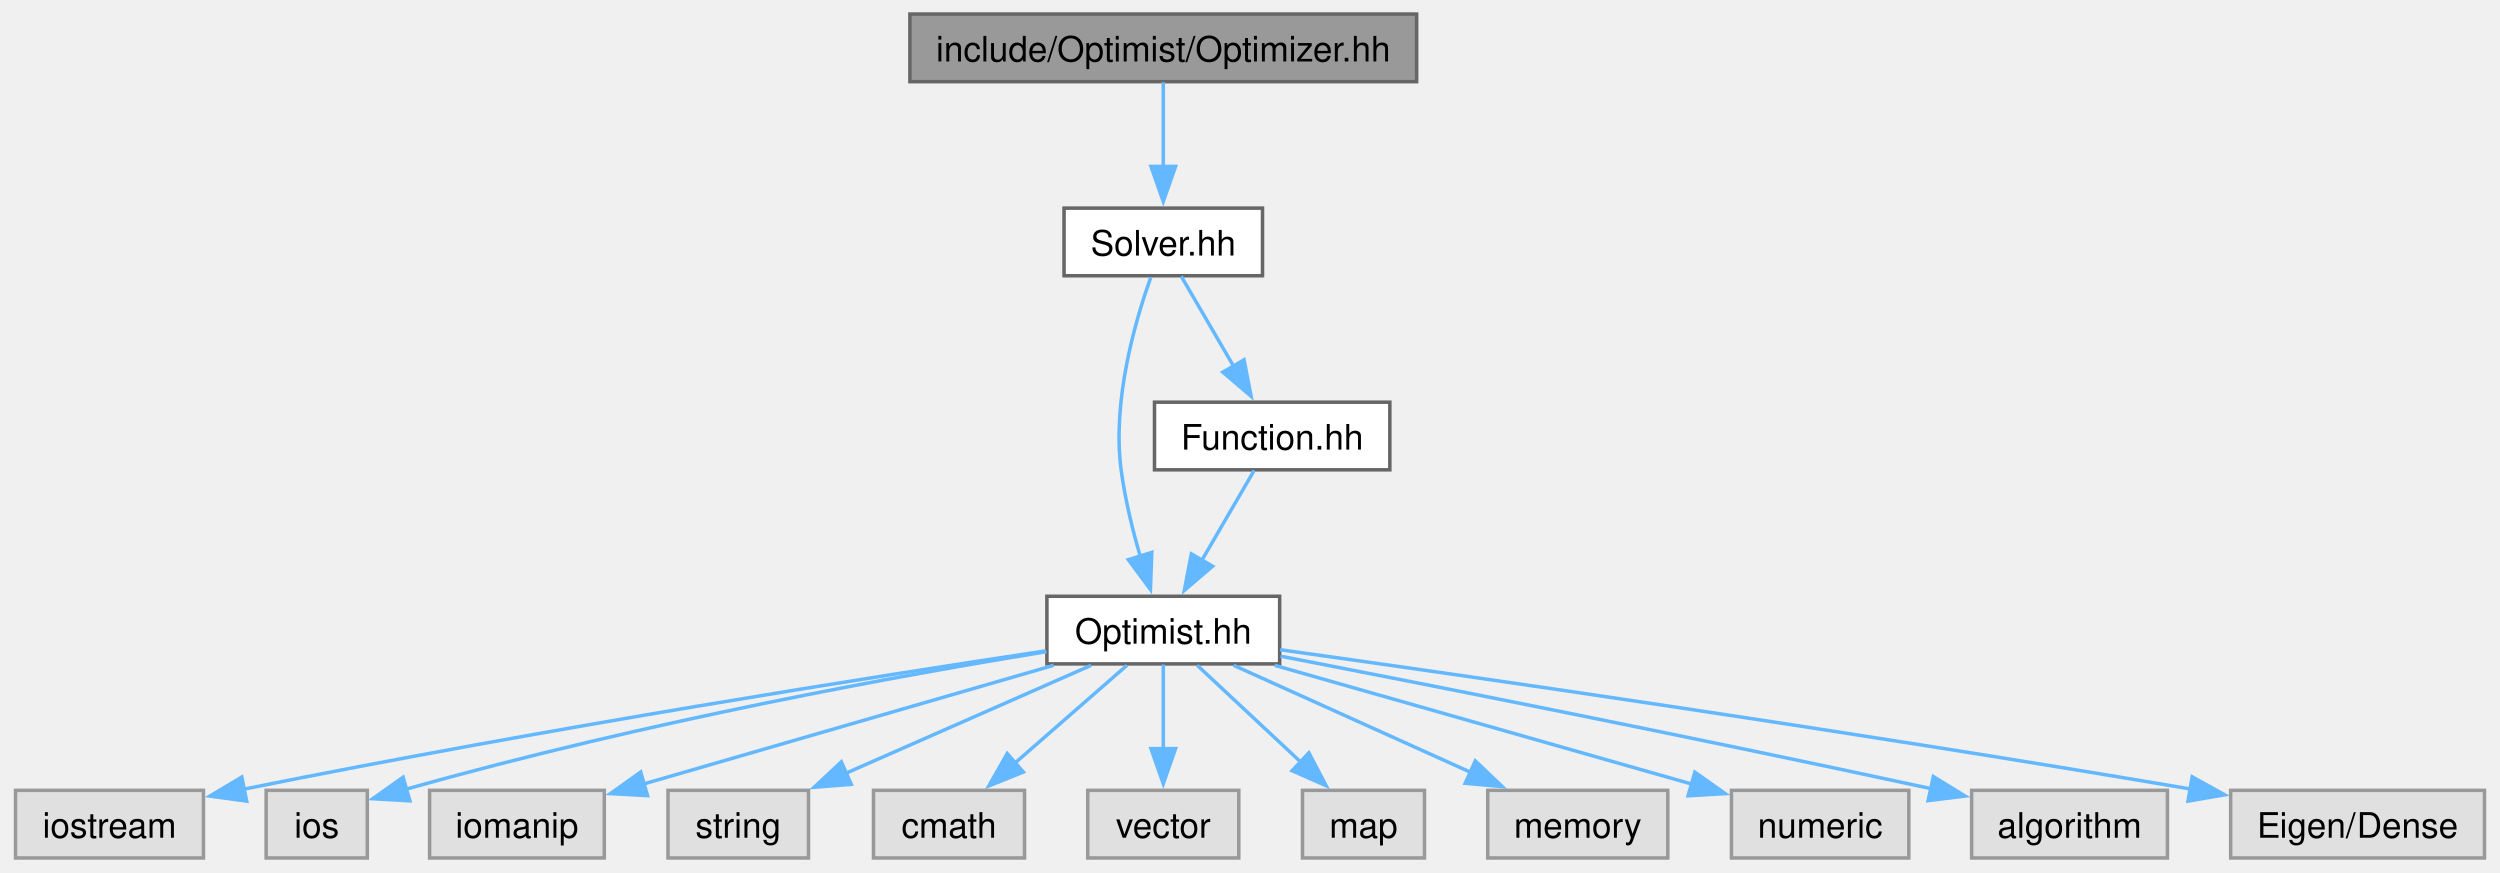
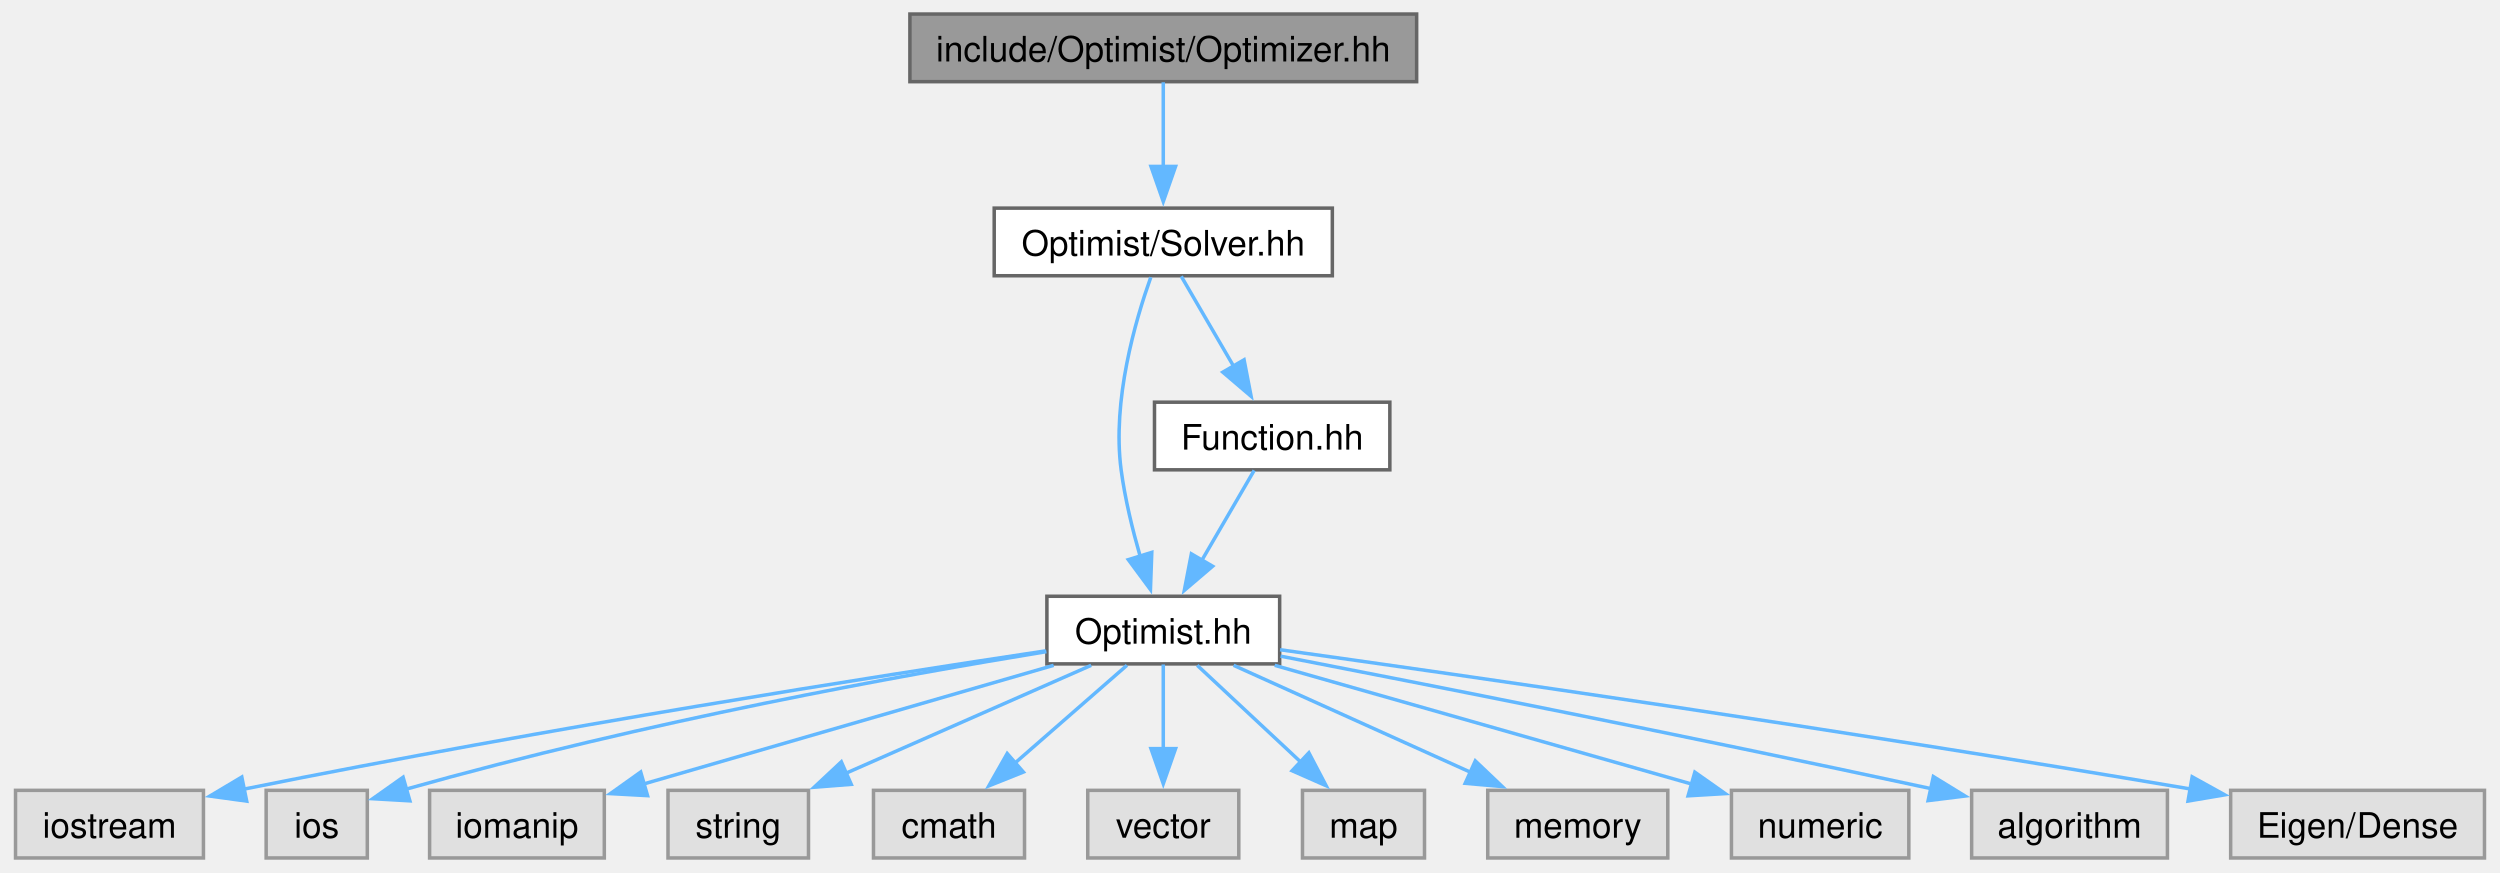
<svg xmlns="http://www.w3.org/2000/svg" xmlns:xlink="http://www.w3.org/1999/xlink" width="711pt" height="248pt" viewBox="0.00 0.00 710.88 248.25">
  <g id="graph0" class="graph" transform="scale(1 1) rotate(0) translate(4 244.25)">
    <g id="Node000001" class="node">
      <g id="a_Node000001">
        <a xlink:title=" ">
          <polygon fill="#999999" stroke="#666666" points="398.88,-240.25 254.62,-240.25 254.62,-221 398.88,-221 398.88,-240.25" />
          <text text-anchor="middle" x="326.75" y="-226.75" font-family="Helvetica,sans-Serif" font-size="10.00">include/Optimist/Optimizer.hh</text>
        </a>
      </g>
    </g>
    <g id="Node000002" class="node">
      <g id="a_Node000002">
        <a xlink:href="_solver_8hh.html" target="_top" xlink:title=" ">
-           <polygon fill="white" stroke="#666666" points="355,-185 298.5,-185 298.5,-165.75 355,-165.75 355,-185" />
-           <text text-anchor="middle" x="326.75" y="-171.5" font-family="Helvetica,sans-Serif" font-size="10.00">Solver.hh</text>
+           <polygon fill="white" stroke="#666666" points="374.88,-185 278.62,-185 278.62,-165.75 374.88,-165.75 374.88,-185" />
+           <text text-anchor="middle" x="326.75" y="-171.5" font-family="Helvetica,sans-Serif" font-size="10.00">Optimist/Solver.hh</text>
        </a>
      </g>
    </g>
    <g id="edge1_Node000001_Node000002" class="edge">
      <g id="a_edge1_Node000001_Node000002">
        <a xlink:title=" ">
          <path fill="none" stroke="#63b8ff" d="M326.75,-220.83C326.75,-214.32 326.75,-205.17 326.75,-196.87" />
          <polygon fill="#63b8ff" stroke="#63b8ff" points="330.25,-196.87 326.75,-186.87 323.25,-196.87 330.25,-196.87" />
        </a>
      </g>
    </g>
    <g id="Node000003" class="node">
      <g id="a_Node000003">
        <a xlink:href="_optimist_8hh.html" target="_top" xlink:title=" ">
          <polygon fill="white" stroke="#666666" points="359.88,-74.5 293.62,-74.5 293.62,-55.25 359.88,-55.25 359.88,-74.5" />
          <text text-anchor="middle" x="326.75" y="-61" font-family="Helvetica,sans-Serif" font-size="10.00">Optimist.hh</text>
        </a>
      </g>
    </g>
    <g id="edge2_Node000002_Node000003" class="edge">
      <g id="a_edge2_Node000002_Node000003">
        <a xlink:title=" ">
          <path fill="none" stroke="#63b8ff" d="M323.2,-165.33C318.8,-153 312.15,-130.19 314.75,-110.5 315.84,-102.25 318.01,-93.37 320.22,-85.71" />
          <polygon fill="#63b8ff" stroke="#63b8ff" points="323.48,-87 323.1,-76.41 316.8,-84.92 323.48,-87" />
        </a>
      </g>
    </g>
    <g id="Node000015" class="node">
      <g id="a_Node000015">
        <a xlink:href="_function_8hh.html" target="_top" xlink:title=" ">
          <polygon fill="white" stroke="#666666" points="391.25,-129.75 324.25,-129.75 324.25,-110.5 391.25,-110.5 391.25,-129.75" />
          <text text-anchor="middle" x="357.75" y="-116.25" font-family="Helvetica,sans-Serif" font-size="10.00">Function.hh</text>
        </a>
      </g>
    </g>
    <g id="edge14_Node000002_Node000015" class="edge">
      <g id="a_edge14_Node000002_Node000015">
        <a xlink:title=" ">
          <path fill="none" stroke="#63b8ff" d="M331.87,-165.58C335.93,-158.61 341.74,-148.62 346.84,-139.87" />
          <polygon fill="#63b8ff" stroke="#63b8ff" points="349.75,-141.82 351.76,-131.42 343.7,-138.3 349.75,-141.82" />
        </a>
      </g>
    </g>
    <g id="Node000004" class="node">
      <g id="a_Node000004">
        <a xlink:title=" ">
          <polygon fill="#e0e0e0" stroke="#999999" points="53.5,-19.25 0,-19.25 0,0 53.5,0 53.5,-19.25" />
          <text text-anchor="middle" x="26.75" y="-5.75" font-family="Helvetica,sans-Serif" font-size="10.00">iostream</text>
        </a>
      </g>
    </g>
    <g id="edge3_Node000003_Node000004" class="edge">
      <g id="a_edge3_Node000003_Node000004">
        <a xlink:title=" ">
          <path fill="none" stroke="#63b8ff" d="M293.28,-58.96C245.09,-51.72 153.13,-37.32 65.1,-19.61" />
          <polygon fill="#63b8ff" stroke="#63b8ff" points="65.81,-16.18 55.32,-17.62 64.42,-23.04 65.81,-16.18" />
        </a>
      </g>
    </g>
    <g id="Node000005" class="node">
      <g id="a_Node000005">
        <a xlink:title=" ">
          <polygon fill="#e0e0e0" stroke="#999999" points="100.15,-19.25 71.35,-19.25 71.35,0 100.15,0 100.15,-19.25" />
          <text text-anchor="middle" x="85.75" y="-5.75" font-family="Helvetica,sans-Serif" font-size="10.00">ios</text>
        </a>
      </g>
    </g>
    <g id="edge4_Node000003_Node000005" class="edge">
      <g id="a_edge4_Node000003_Node000005">
        <a xlink:title=" ">
          <path fill="none" stroke="#63b8ff" d="M293.49,-58.74C252.5,-52.04 180.62,-39.14 110.94,-19.52" />
          <polygon fill="#63b8ff" stroke="#63b8ff" points="112.27,-16.26 101.69,-16.87 110.34,-22.99 112.27,-16.26" />
        </a>
      </g>
    </g>
    <g id="Node000006" class="node">
      <g id="a_Node000006">
        <a xlink:title=" ">
          <polygon fill="#e0e0e0" stroke="#999999" points="167.62,-19.25 117.88,-19.25 117.88,0 167.62,0 167.62,-19.25" />
          <text text-anchor="middle" x="142.75" y="-5.75" font-family="Helvetica,sans-Serif" font-size="10.00">iomanip</text>
        </a>
      </g>
    </g>
    <g id="edge5_Node000003_Node000006" class="edge">
      <g id="a_edge5_Node000003_Node000006">
        <a xlink:title=" ">
          <path fill="none" stroke="#63b8ff" d="M295.54,-54.84C263.2,-45.48 212.74,-30.88 178.74,-21.04" />
          <polygon fill="#63b8ff" stroke="#63b8ff" points="179.93,-17.74 169.35,-18.32 177.98,-24.47 179.93,-17.74" />
        </a>
      </g>
    </g>
    <g id="Node000007" class="node">
      <g id="a_Node000007">
        <a xlink:title=" ">
          <polygon fill="#e0e0e0" stroke="#999999" points="225.75,-19.25 185.75,-19.25 185.75,0 225.75,0 225.75,-19.25" />
          <text text-anchor="middle" x="205.75" y="-5.75" font-family="Helvetica,sans-Serif" font-size="10.00">string</text>
        </a>
      </g>
    </g>
    <g id="edge6_Node000003_Node000007" class="edge">
      <g id="a_edge6_Node000003_Node000007">
        <a xlink:title=" ">
          <path fill="none" stroke="#63b8ff" d="M306.22,-54.84C287.07,-46.41 258.25,-33.73 236.38,-24.11" />
          <polygon fill="#63b8ff" stroke="#63b8ff" points="237.92,-20.96 227.36,-20.13 235.1,-27.37 237.92,-20.96" />
        </a>
      </g>
    </g>
    <g id="Node000008" class="node">
      <g id="a_Node000008">
        <a xlink:title=" ">
          <polygon fill="#e0e0e0" stroke="#999999" points="287.25,-19.25 244.25,-19.25 244.25,0 287.25,0 287.25,-19.25" />
          <text text-anchor="middle" x="265.75" y="-5.75" font-family="Helvetica,sans-Serif" font-size="10.00">cmath</text>
        </a>
      </g>
    </g>
    <g id="edge7_Node000003_Node000008" class="edge">
      <g id="a_edge7_Node000003_Node000008">
        <a xlink:title=" ">
          <path fill="none" stroke="#63b8ff" d="M316.4,-54.84C307.67,-47.22 294.96,-36.12 284.45,-26.95" />
          <polygon fill="#63b8ff" stroke="#63b8ff" points="286.92,-24.46 277.09,-20.52 282.32,-29.73 286.92,-24.46" />
        </a>
      </g>
    </g>
    <g id="Node000009" class="node">
      <g id="a_Node000009">
        <a xlink:title=" ">
          <polygon fill="#e0e0e0" stroke="#999999" points="348.25,-19.25 305.25,-19.25 305.25,0 348.25,0 348.25,-19.25" />
          <text text-anchor="middle" x="326.75" y="-5.75" font-family="Helvetica,sans-Serif" font-size="10.00">vector</text>
        </a>
      </g>
    </g>
    <g id="edge8_Node000003_Node000009" class="edge">
      <g id="a_edge8_Node000003_Node000009">
        <a xlink:title=" ">
          <path fill="none" stroke="#63b8ff" d="M326.75,-55.08C326.75,-48.57 326.75,-39.42 326.75,-31.12" />
          <polygon fill="#63b8ff" stroke="#63b8ff" points="330.25,-31.12 326.75,-21.12 323.25,-31.12 330.25,-31.12" />
        </a>
      </g>
    </g>
    <g id="Node000010" class="node">
      <g id="a_Node000010">
        <a xlink:title=" ">
          <polygon fill="#e0e0e0" stroke="#999999" points="401.12,-19.25 366.38,-19.25 366.38,0 401.12,0 401.12,-19.25" />
          <text text-anchor="middle" x="383.75" y="-5.75" font-family="Helvetica,sans-Serif" font-size="10.00">map</text>
        </a>
      </g>
    </g>
    <g id="edge9_Node000003_Node000010" class="edge">
      <g id="a_edge9_Node000003_Node000010">
        <a xlink:title=" ">
          <path fill="none" stroke="#63b8ff" d="M336.42,-54.84C344.49,-47.3 356.22,-36.35 365.97,-27.23" />
          <polygon fill="#63b8ff" stroke="#63b8ff" points="368.2,-29.94 373.12,-20.56 363.42,-24.83 368.2,-29.94" />
        </a>
      </g>
    </g>
    <g id="Node000011" class="node">
      <g id="a_Node000011">
        <a xlink:title=" ">
          <polygon fill="#e0e0e0" stroke="#999999" points="470.38,-19.25 419.12,-19.25 419.12,0 470.38,0 470.38,-19.25" />
          <text text-anchor="middle" x="444.75" y="-5.75" font-family="Helvetica,sans-Serif" font-size="10.00">memory</text>
        </a>
      </g>
    </g>
    <g id="edge10_Node000003_Node000011" class="edge">
      <g id="a_edge10_Node000003_Node000011">
        <a xlink:title=" ">
          <path fill="none" stroke="#63b8ff" d="M346.77,-54.84C365.24,-46.5 392.96,-34 414.2,-24.41" />
          <polygon fill="#63b8ff" stroke="#63b8ff" points="415.58,-27.63 423.26,-20.33 412.7,-21.25 415.58,-27.63" />
        </a>
      </g>
    </g>
    <g id="Node000012" class="node">
      <g id="a_Node000012">
        <a xlink:title=" ">
          <polygon fill="#e0e0e0" stroke="#999999" points="539,-19.25 488.5,-19.25 488.5,0 539,0 539,-19.25" />
          <text text-anchor="middle" x="513.75" y="-5.75" font-family="Helvetica,sans-Serif" font-size="10.00">numeric</text>
        </a>
      </g>
    </g>
    <g id="edge11_Node000003_Node000012" class="edge">
      <g id="a_edge11_Node000003_Node000012">
        <a xlink:title=" ">
          <path fill="none" stroke="#63b8ff" d="M358.47,-54.84C391.33,-45.48 442.62,-30.88 477.17,-21.04" />
          <polygon fill="#63b8ff" stroke="#63b8ff" points="478.08,-24.42 486.74,-18.32 476.16,-17.69 478.08,-24.42" />
        </a>
      </g>
    </g>
    <g id="Node000013" class="node">
      <g id="a_Node000013">
        <a xlink:title=" ">
          <polygon fill="#e0e0e0" stroke="#999999" points="612.62,-19.25 556.88,-19.25 556.88,0 612.62,0 612.62,-19.25" />
          <text text-anchor="middle" x="584.75" y="-5.75" font-family="Helvetica,sans-Serif" font-size="10.00">algorithm</text>
        </a>
      </g>
    </g>
    <g id="edge12_Node000003_Node000013" class="edge">
      <g id="a_edge12_Node000003_Node000013">
        <a xlink:title=" ">
          <path fill="none" stroke="#63b8ff" d="M360.14,-57.45C401.35,-49.46 473.86,-35.17 545.47,-19.7" />
          <polygon fill="#63b8ff" stroke="#63b8ff" points="545.98,-23.17 555.01,-17.63 544.49,-16.33 545.98,-23.17" />
        </a>
      </g>
    </g>
    <g id="Node000014" class="node">
      <g id="a_Node000014">
        <a xlink:title=" ">
          <polygon fill="#e0e0e0" stroke="#999999" points="702.88,-19.25 630.62,-19.25 630.62,0 702.88,0 702.88,-19.25" />
          <text text-anchor="middle" x="666.75" y="-5.75" font-family="Helvetica,sans-Serif" font-size="10.00">Eigen/Dense</text>
        </a>
      </g>
    </g>
    <g id="edge13_Node000003_Node000014" class="edge">
      <g id="a_edge13_Node000003_Node000014">
        <a xlink:title=" ">
          <path fill="none" stroke="#63b8ff" d="M360,-59.28C412.72,-51.9 519,-36.64 619.19,-19.63" />
          <polygon fill="#63b8ff" stroke="#63b8ff" points="619.66,-23.1 628.93,-17.97 618.48,-16.2 619.66,-23.1" />
        </a>
      </g>
    </g>
    <g id="edge15_Node000015_Node000003" class="edge">
      <g id="a_edge15_Node000015_Node000003">
        <a xlink:title=" ">
          <path fill="none" stroke="#63b8ff" d="M352.63,-110.33C348.57,-103.36 342.76,-93.37 337.66,-84.62" />
          <polygon fill="#63b8ff" stroke="#63b8ff" points="340.8,-83.05 332.74,-76.17 334.75,-86.57 340.8,-83.05" />
        </a>
      </g>
    </g>
  </g>
</svg>
